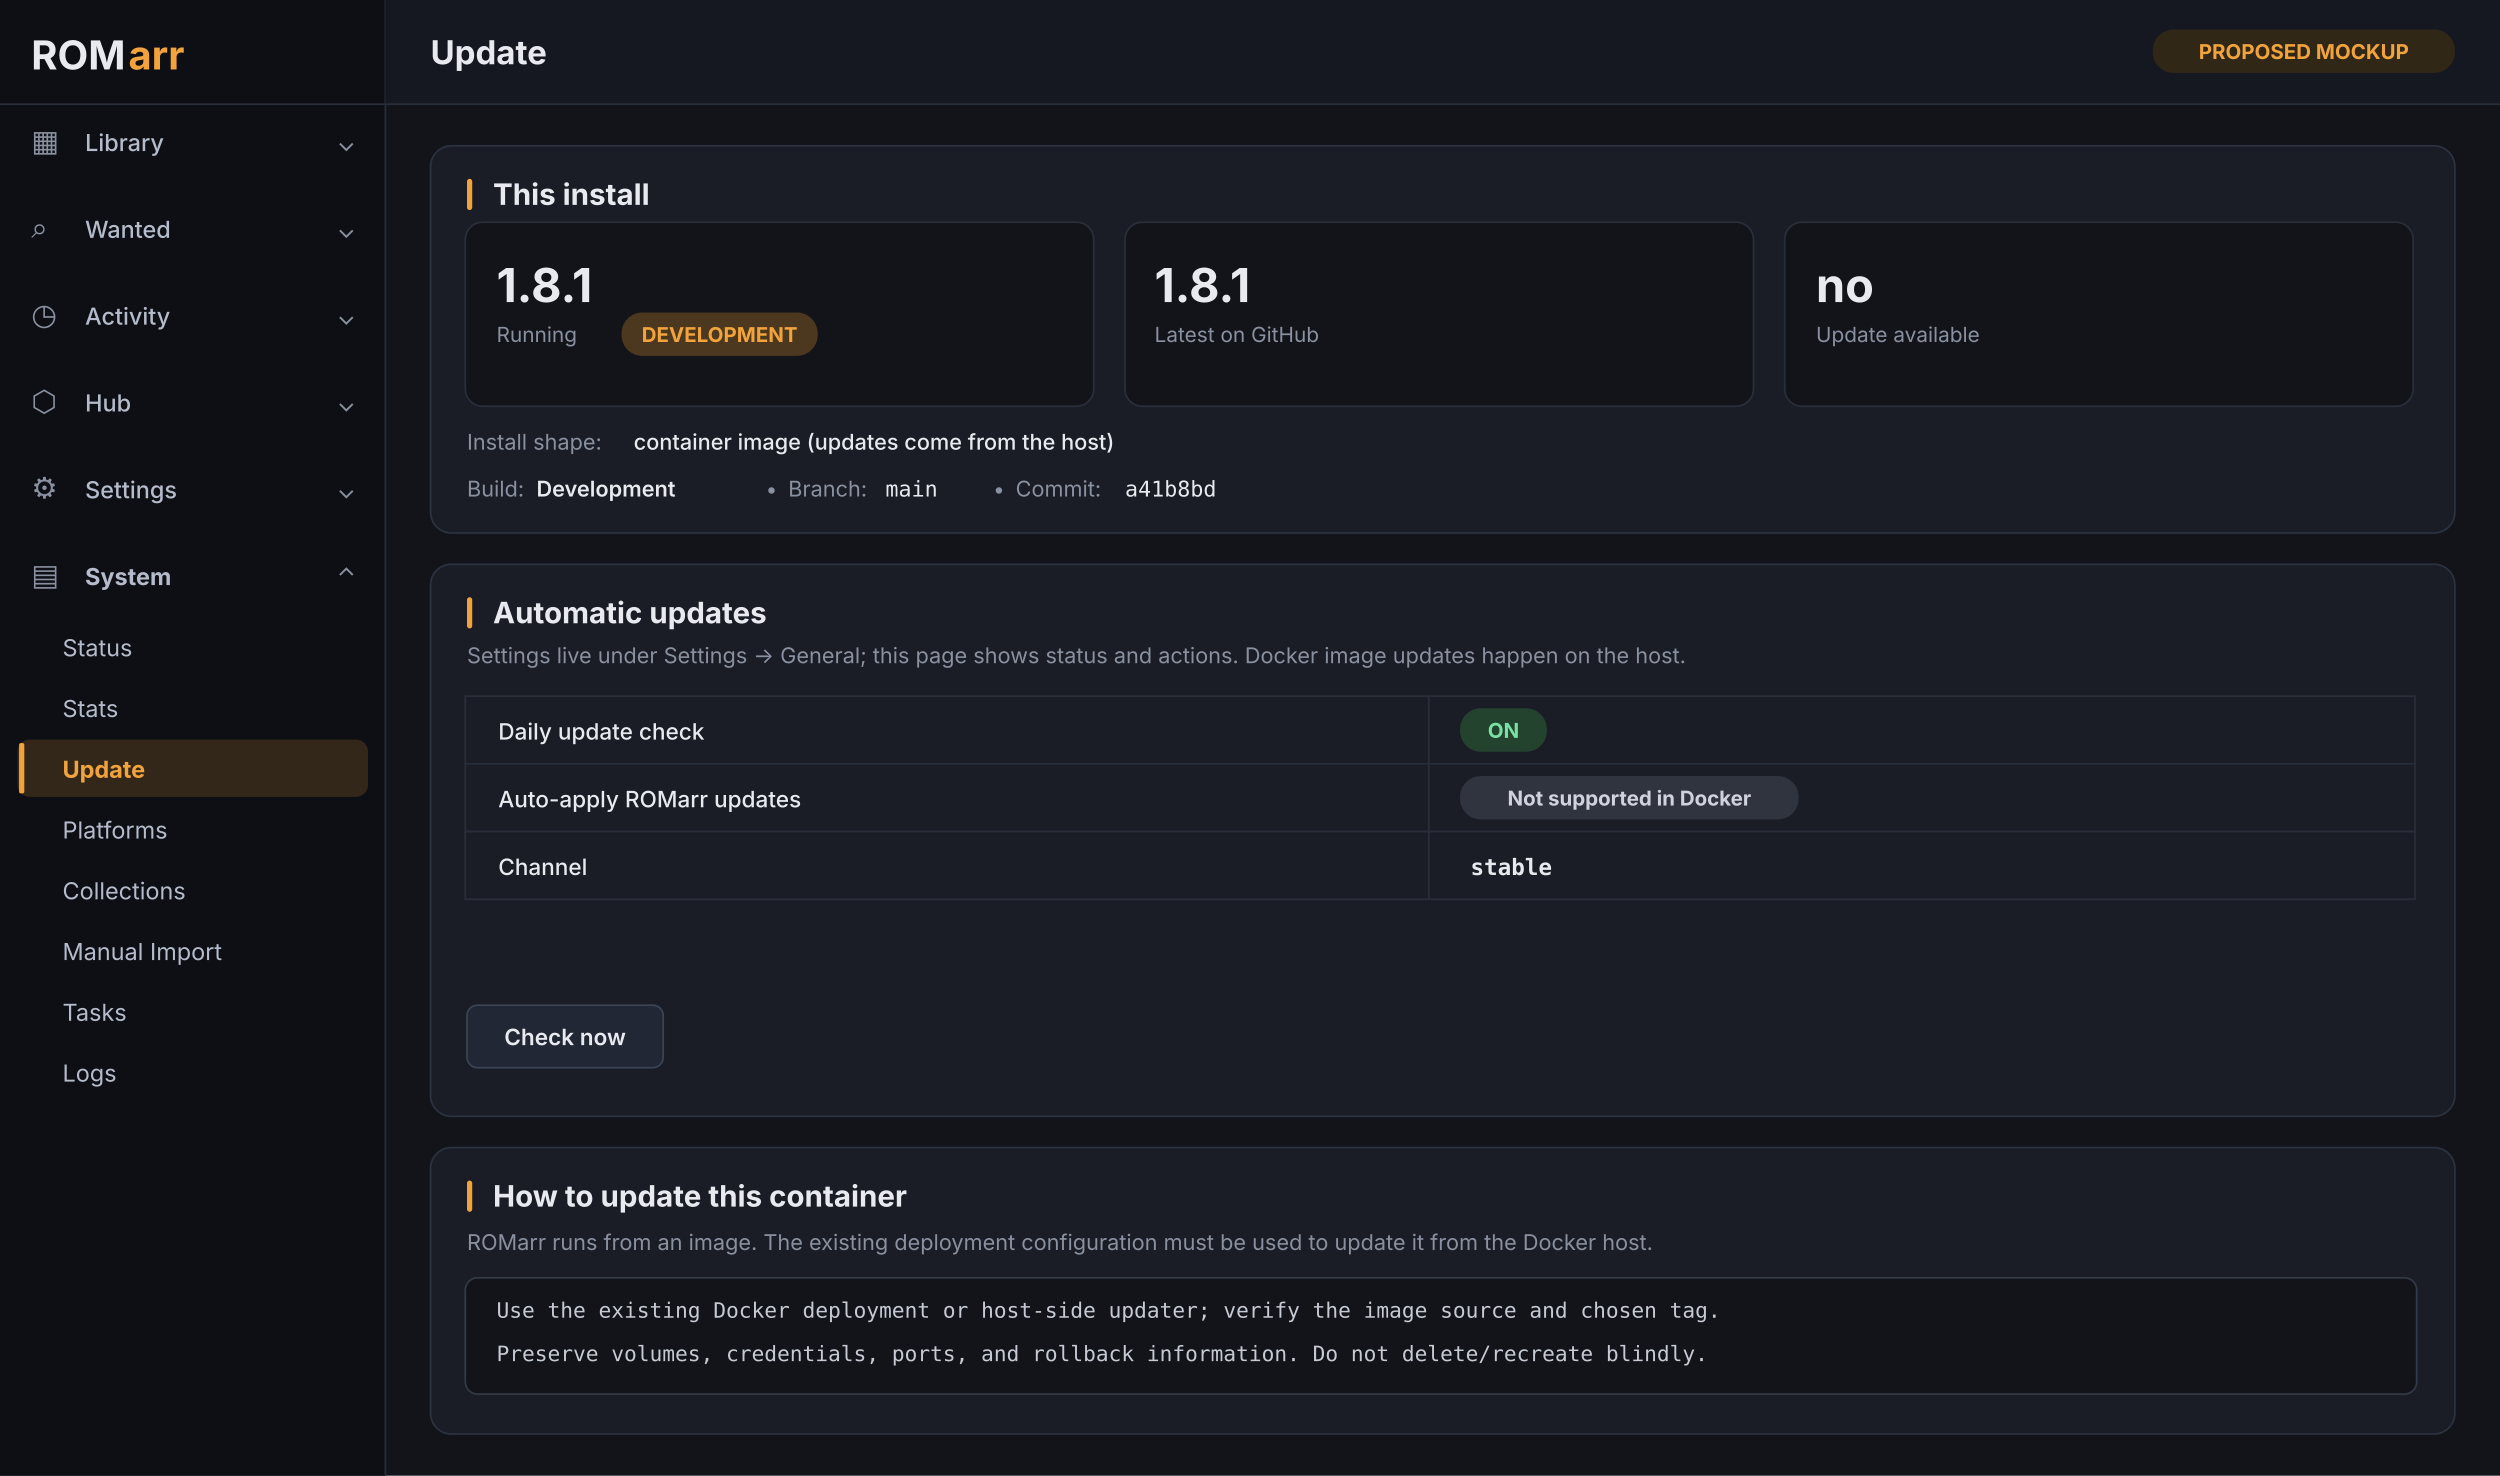
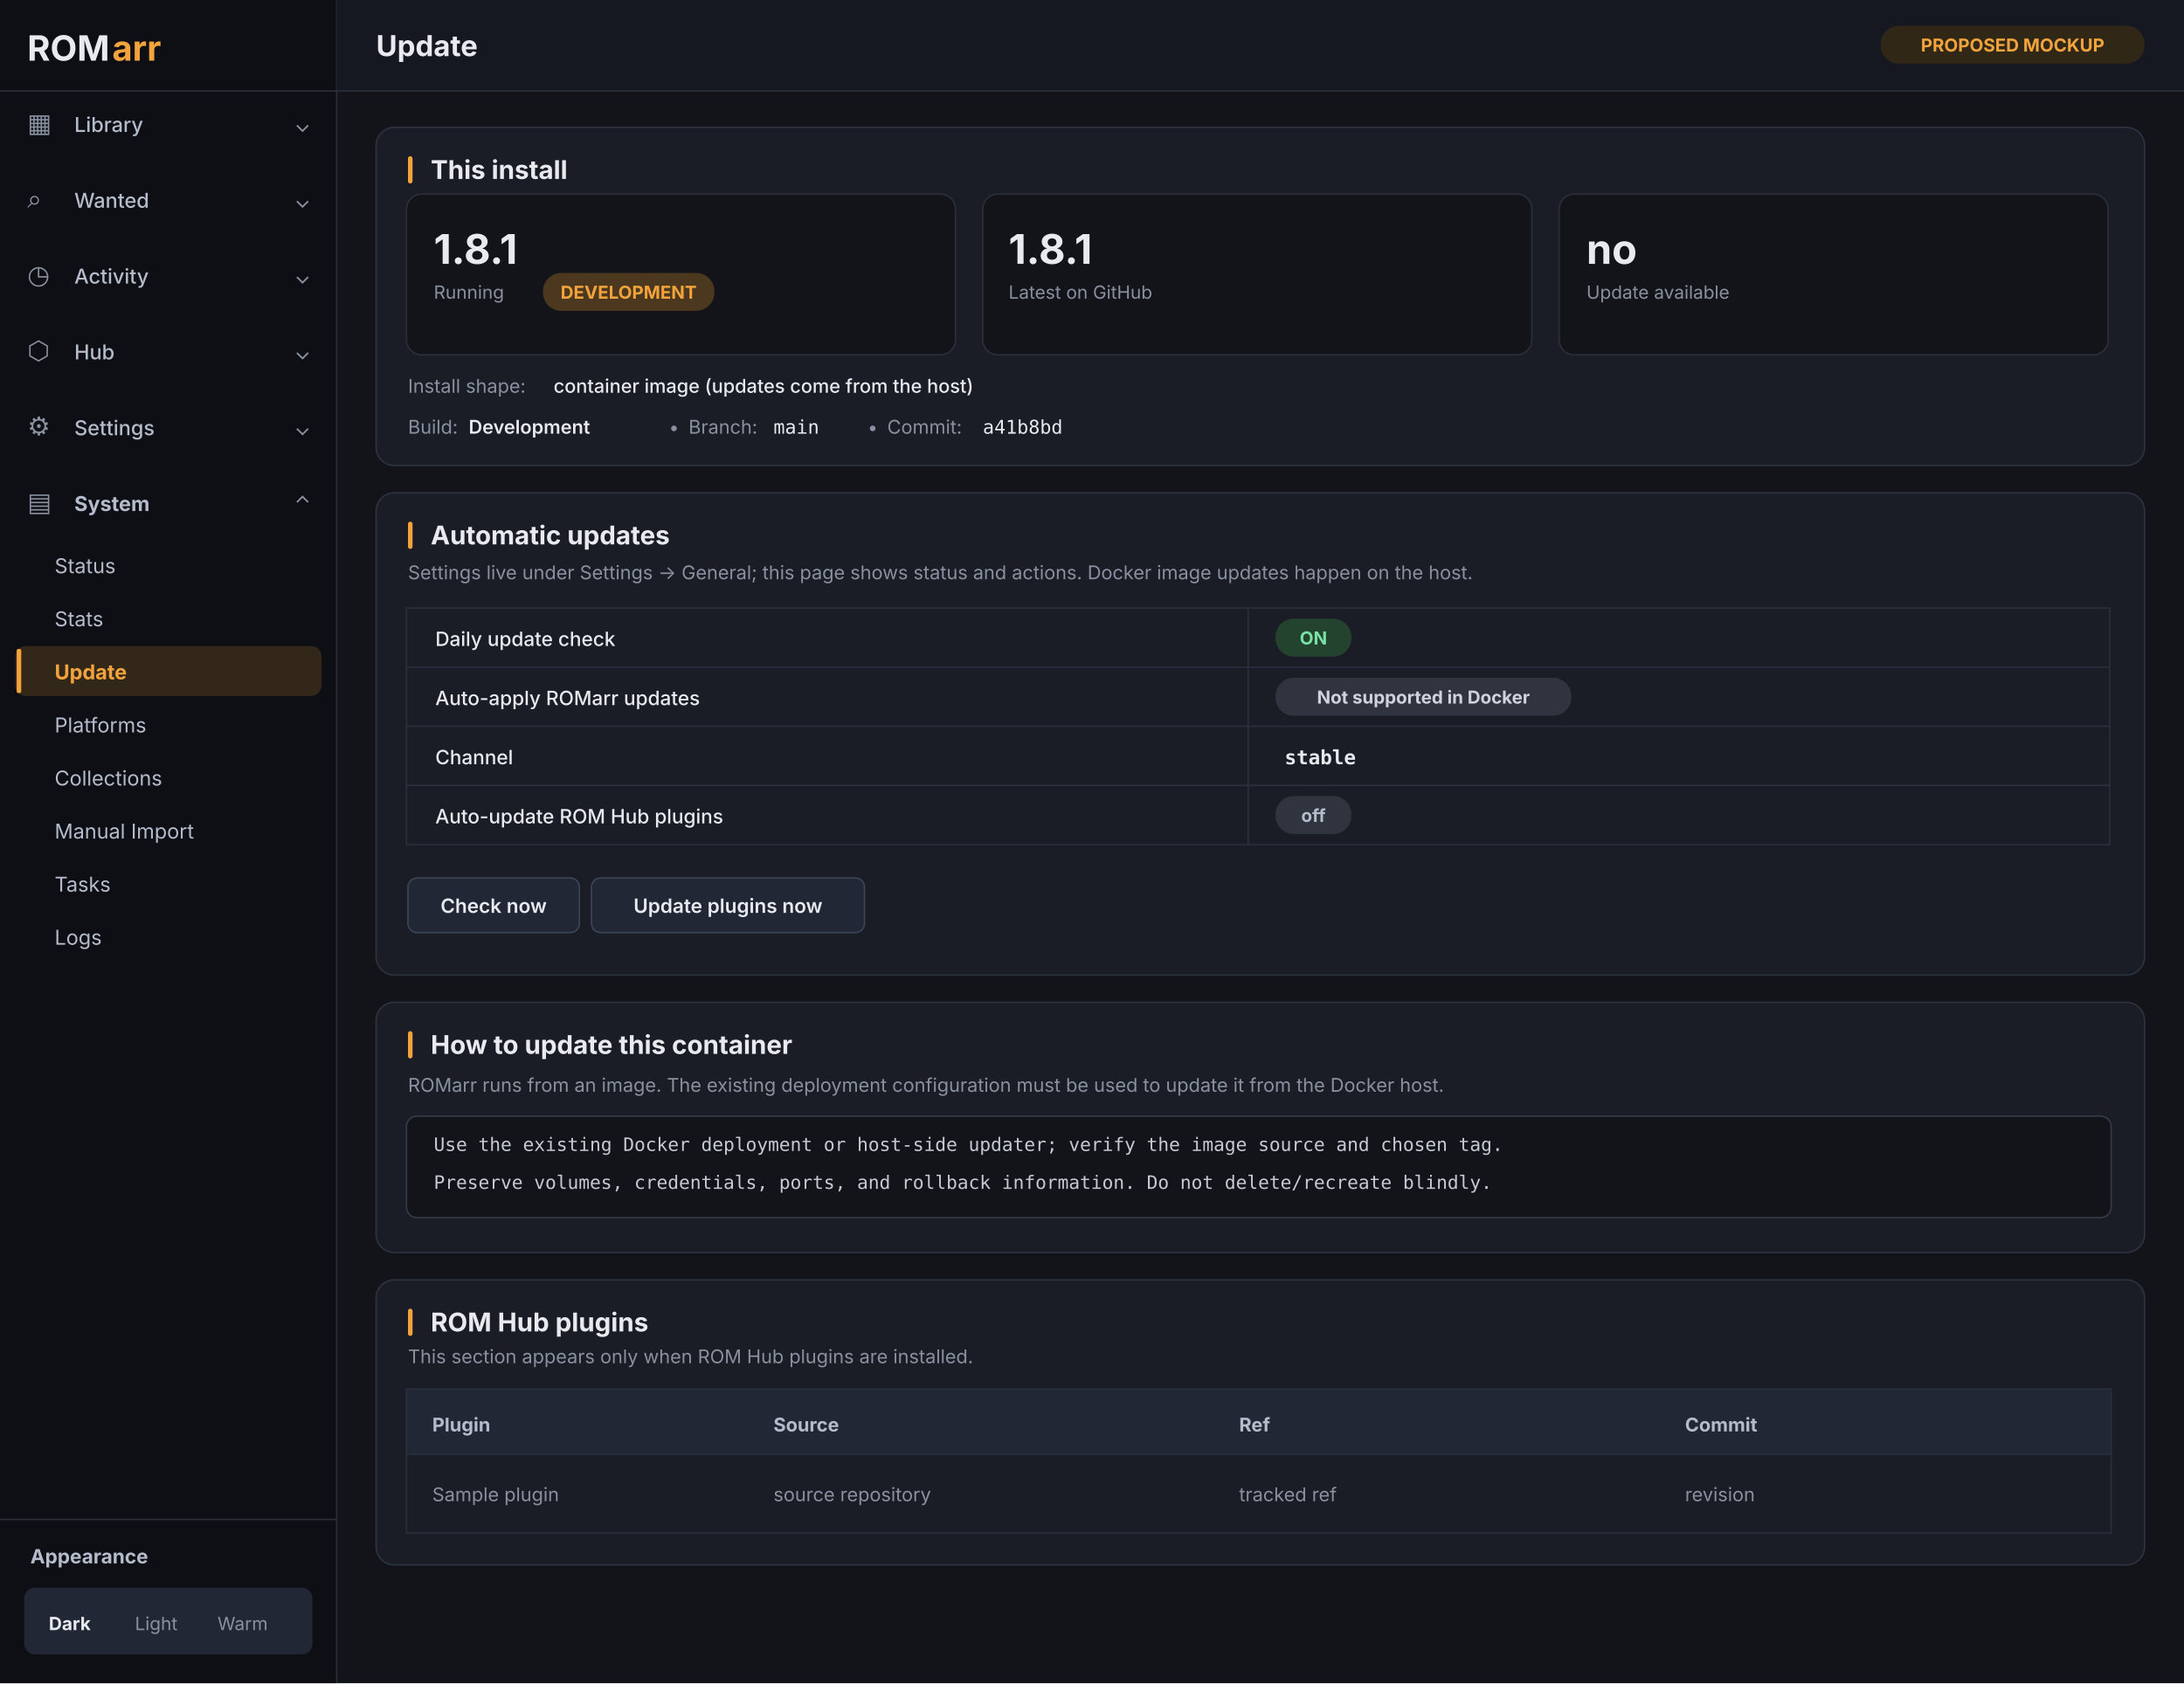
- <svg xmlns="http://www.w3.org/2000/svg" width="1440" height="850" viewBox="0 0 1440 850" role="img" aria-label="Proposed ROMarr System Update page; not a live screenshot">
-   <rect x="0" y="0" width="1440" height="850" rx="0" fill="#12141a" />
-   <rect x="0" y="0" width="222" height="850" rx="0" fill="#0d0f14" />
-   <path d="M222 0L222 850" stroke="#282e3a" />
+ <svg xmlns="http://www.w3.org/2000/svg" width="1440" height="1110" viewBox="0 0 1440 1110" role="img" aria-label="Proposed ROMarr System Update page; not a live screenshot">
+   <rect x="0" y="0" width="1440" height="1110" rx="0" fill="#12141a" />
+   <rect x="0" y="0" width="222" height="1110" rx="0" fill="#0d0f14" />
+   <path d="M222 0L222 1110" stroke="#282e3a" />
  <path d="M0 60L222 60" stroke="#282e3a" />
  <text x="18" y="40" font-family="Segoe UI,Inter,Arial,sans-serif" font-size="23" fill="#e8eaf0" font-weight="750">ROM</text>
  <text x="74" y="40" font-family="Segoe UI,Inter,Arial,sans-serif" font-size="23" fill="#f2a33c" font-weight="750">arr</text>
  <text x="18" y="87" font-family="Segoe UI,Inter,Arial,sans-serif" font-size="17" fill="#89909f" font-weight="400">▦</text>
  <text x="49" y="87" font-family="Segoe UI,Inter,Arial,sans-serif" font-size="13.5" fill="#b4bbca" font-weight="500">Library</text>
  <text x="194" y="87" font-family="Segoe UI,Inter,Arial,sans-serif" font-size="14" fill="#89909f" font-weight="400">⌄</text>
  <text x="18" y="137" font-family="Segoe UI,Inter,Arial,sans-serif" font-size="17" fill="#89909f" font-weight="400">⌕</text>
  <text x="49" y="137" font-family="Segoe UI,Inter,Arial,sans-serif" font-size="13.5" fill="#b4bbca" font-weight="500">Wanted</text>
  <text x="194" y="137" font-family="Segoe UI,Inter,Arial,sans-serif" font-size="14" fill="#89909f" font-weight="400">⌄</text>
  <text x="18" y="187" font-family="Segoe UI,Inter,Arial,sans-serif" font-size="17" fill="#89909f" font-weight="400">◷</text>
  <text x="49" y="187" font-family="Segoe UI,Inter,Arial,sans-serif" font-size="13.5" fill="#b4bbca" font-weight="500">Activity</text>
  <text x="194" y="187" font-family="Segoe UI,Inter,Arial,sans-serif" font-size="14" fill="#89909f" font-weight="400">⌄</text>
  <text x="18" y="237" font-family="Segoe UI,Inter,Arial,sans-serif" font-size="17" fill="#89909f" font-weight="400">⬡</text>
  <text x="49" y="237" font-family="Segoe UI,Inter,Arial,sans-serif" font-size="13.5" fill="#b4bbca" font-weight="500">Hub</text>
  <text x="194" y="237" font-family="Segoe UI,Inter,Arial,sans-serif" font-size="14" fill="#89909f" font-weight="400">⌄</text>
  <text x="18" y="287" font-family="Segoe UI,Inter,Arial,sans-serif" font-size="17" fill="#89909f" font-weight="400">⚙</text>
  <text x="49" y="287" font-family="Segoe UI,Inter,Arial,sans-serif" font-size="13.5" fill="#b4bbca" font-weight="500">Settings</text>
  <text x="194" y="287" font-family="Segoe UI,Inter,Arial,sans-serif" font-size="14" fill="#89909f" font-weight="400">⌄</text>
  <text x="18" y="337" font-family="Segoe UI,Inter,Arial,sans-serif" font-size="17" fill="#89909f" font-weight="400">▤</text>
  <text x="49" y="337" font-family="Segoe UI,Inter,Arial,sans-serif" font-size="13.5" fill="#b4bbca" font-weight="650">System</text>
  <text x="194" y="337" font-family="Segoe UI,Inter,Arial,sans-serif" font-size="14" fill="#89909f" font-weight="400">⌃</text>
  <text x="36" y="378" font-family="Segoe UI,Inter,Arial,sans-serif" font-size="13.5" fill="#b4bbca" font-weight="400">Status</text>
  <text x="36" y="413" font-family="Segoe UI,Inter,Arial,sans-serif" font-size="13.5" fill="#b4bbca" font-weight="400">Stats</text>
  <rect x="10" y="426" width="202" height="33" rx="7" fill="#332719" />
  <rect x="11" y="428" width="3" height="29" rx="1" fill="#f2a33c" />
  <text x="36" y="448" font-family="Segoe UI,Inter,Arial,sans-serif" font-size="13.5" fill="#f2a33c" font-weight="650">Update</text>
  <text x="36" y="483" font-family="Segoe UI,Inter,Arial,sans-serif" font-size="13.5" fill="#b4bbca" font-weight="400">Platforms</text>
  <text x="36" y="518" font-family="Segoe UI,Inter,Arial,sans-serif" font-size="13.5" fill="#b4bbca" font-weight="400">Collections</text>
  <text x="36" y="553" font-family="Segoe UI,Inter,Arial,sans-serif" font-size="13.5" fill="#b4bbca" font-weight="400">Manual Import</text>
  <text x="36" y="588" font-family="Segoe UI,Inter,Arial,sans-serif" font-size="13.5" fill="#b4bbca" font-weight="400">Tasks</text>
  <text x="36" y="623" font-family="Segoe UI,Inter,Arial,sans-serif" font-size="13.5" fill="#b4bbca" font-weight="400">Logs</text>
  <path d="M0 1002L222 1002" stroke="#282e3a" />
  <text x="20" y="1031" font-family="Segoe UI,Inter,Arial,sans-serif" font-size="13" fill="#b4bbca" font-weight="650">Appearance</text>
  <rect x="16" y="1047" width="190" height="44" rx="7" fill="#212734" />
  <text x="46" y="1075" font-family="Segoe UI,Inter,Arial,sans-serif" font-size="12" fill="#e8eaf0" font-weight="650" text-anchor="middle">Dark</text>
  <text x="103" y="1075" font-family="Segoe UI,Inter,Arial,sans-serif" font-size="12" fill="#89909f" font-weight="400" text-anchor="middle">Light</text>
  <text x="160" y="1075" font-family="Segoe UI,Inter,Arial,sans-serif" font-size="12" fill="#89909f" font-weight="400" text-anchor="middle">Warm</text>
  <rect x="222" y="0" width="1218" height="60" rx="0" fill="#151820" />
  <path d="M222 60L1440 60" stroke="#282e3a" />
  <text x="248" y="37" font-family="Segoe UI,Inter,Arial,sans-serif" font-size="19" fill="#e8eaf0" font-weight="650">Update</text>
  <rect x="1240" y="17" width="174" height="25" rx="12" fill="#302717" />
  <text x="1327" y="34" font-family="Segoe UI,Inter,Arial,sans-serif" font-size="11.8" fill="#f2a33c" font-weight="650" text-anchor="middle">PROPOSED MOCKUP</text>
  <rect x="248" y="84" width="1166" height="223" rx="12" fill="#1a1d25" stroke="#2b3240" stroke-width="1" />
  <rect x="269" y="103" width="3" height="18" rx="1.5" fill="#f2a33c" />
  <text x="284" y="118" font-family="Segoe UI,Inter,Arial,sans-serif" font-size="17" fill="#e8eaf0" font-weight="650">This install</text>
  <rect x="268" y="128" width="362" height="106" rx="10" fill="#12141a" stroke="#282e3a" stroke-width="1" />
  <rect x="648" y="128" width="362" height="106" rx="10" fill="#12141a" stroke="#282e3a" stroke-width="1" />
  <rect x="1028" y="128" width="362" height="106" rx="10" fill="#12141a" stroke="#282e3a" stroke-width="1" />
  <text x="286" y="174" font-family="Segoe UI,Inter,Arial,sans-serif" font-size="27" fill="#e8eaf0" font-weight="650">1.8.1</text>
  <text x="286" y="197" font-family="Segoe UI,Inter,Arial,sans-serif" font-size="12" fill="#89909f" font-weight="400">Running</text>
  <rect x="358" y="180" width="113" height="25" rx="12" fill="#4b381e" />
  <text x="414.5" y="197" font-family="Segoe UI,Inter,Arial,sans-serif" font-size="11.8" fill="#f2a33c" font-weight="650" text-anchor="middle">DEVELOPMENT</text>
  <text x="665" y="174" font-family="Segoe UI,Inter,Arial,sans-serif" font-size="27" fill="#e8eaf0" font-weight="650">1.8.1</text>
  <text x="665" y="197" font-family="Segoe UI,Inter,Arial,sans-serif" font-size="12" fill="#89909f" font-weight="400">Latest on GitHub</text>
  <text x="1046" y="174" font-family="Segoe UI,Inter,Arial,sans-serif" font-size="27" fill="#e8eaf0" font-weight="650">no</text>
  <text x="1046" y="197" font-family="Segoe UI,Inter,Arial,sans-serif" font-size="12" fill="#89909f" font-weight="400">Update available</text>
  <text x="269" y="259" font-family="Segoe UI,Inter,Arial,sans-serif" font-size="12.5" fill="#89909f" font-weight="400">Install shape:</text>
  <text x="365" y="259" font-family="Segoe UI,Inter,Arial,sans-serif" font-size="12.5" fill="#e8eaf0" font-weight="500">container image (updates come from the host)</text>
  <text x="269" y="286" font-family="Segoe UI,Inter,Arial,sans-serif" font-size="12.5" fill="#89909f" font-weight="400">Build:</text>
  <text x="309" y="286" font-family="Segoe UI,Inter,Arial,sans-serif" font-size="12.5" fill="#e8eaf0" font-weight="600">Development</text>
  <text x="441" y="286" font-family="Segoe UI,Inter,Arial,sans-serif" font-size="12" fill="#89909f" font-weight="400">•</text>
  <text x="454" y="286" font-family="Segoe UI,Inter,Arial,sans-serif" font-size="12.5" fill="#89909f" font-weight="400">Branch:</text>
  <text x="510" y="286" font-family="Consolas,monospace" font-size="12.5" fill="#e8eaf0" font-weight="500">main</text>
  <text x="572" y="286" font-family="Segoe UI,Inter,Arial,sans-serif" font-size="12" fill="#89909f" font-weight="400">•</text>
  <text x="585" y="286" font-family="Segoe UI,Inter,Arial,sans-serif" font-size="12.5" fill="#89909f" font-weight="400">Commit:</text>
  <text x="648" y="286" font-family="Consolas,monospace" font-size="12.5" fill="#e8eaf0" font-weight="500">a41b8bd</text>
  <rect x="248" y="325" width="1166" height="318" rx="12" fill="#1a1d25" stroke="#2b3240" stroke-width="1" />
  <rect x="269" y="344" width="3" height="18" rx="1.5" fill="#f2a33c" />
  <text x="284" y="359" font-family="Segoe UI,Inter,Arial,sans-serif" font-size="17" fill="#e8eaf0" font-weight="650">Automatic updates</text>
  <text x="269" y="382" font-family="Segoe UI,Inter,Arial,sans-serif" font-size="12.5" fill="#89909f" font-weight="400">Settings live under Settings → General; this page shows status and actions. Docker image updates happen on the host.</text>
  <rect x="268" y="401" width="1123" height="39" rx="0" fill="#1a1d25" stroke="#282e3a" stroke-width="1" />
  <text x="287" y="426" font-family="Segoe UI,Inter,Arial,sans-serif" font-size="13" fill="#e8eaf0" font-weight="500">Daily update check</text>
  <rect x="841" y="408" width="50" height="25" rx="12" fill="#23432f" />
  <text x="866" y="425" font-family="Segoe UI,Inter,Arial,sans-serif" font-size="11.8" fill="#79e1a4" font-weight="650" text-anchor="middle">ON</text>
  <rect x="268" y="440" width="1123" height="39" rx="0" fill="#1a1d25" stroke="#282e3a" stroke-width="1" />
  <text x="287" y="465" font-family="Segoe UI,Inter,Arial,sans-serif" font-size="13" fill="#e8eaf0" font-weight="500">Auto-apply ROMarr updates</text>
  <rect x="841" y="447" width="195" height="25" rx="12" fill="#30343e" />
  <text x="938.5" y="464" font-family="Segoe UI,Inter,Arial,sans-serif" font-size="11.8" fill="#d0d3dd" font-weight="650" text-anchor="middle">Not supported in Docker</text>
  <rect x="268" y="479" width="1123" height="39" rx="0" fill="#1a1d25" stroke="#282e3a" stroke-width="1" />
  <text x="287" y="504" font-family="Segoe UI,Inter,Arial,sans-serif" font-size="13" fill="#e8eaf0" font-weight="500">Channel</text>
  <text x="847" y="504" font-family="Consolas,monospace" font-size="13" fill="#e8eaf0" font-weight="550">stable</text>
-   <path d="M823 401L823 518" stroke="#282e3a" />
+   <rect x="268" y="518" width="1123" height="39" rx="0" fill="#1a1d25" stroke="#282e3a" stroke-width="1" />
+   <text x="287" y="543" font-family="Segoe UI,Inter,Arial,sans-serif" font-size="13" fill="#e8eaf0" font-weight="500">Auto-update ROM Hub plugins</text>
+   <rect x="841" y="525" width="50" height="25" rx="12" fill="#30343e" />
+   <text x="866" y="542" font-family="Segoe UI,Inter,Arial,sans-serif" font-size="11.8" fill="#b4bbca" font-weight="650" text-anchor="middle">off</text>
+   <path d="M823 401L823 557" stroke="#282e3a" />
  <rect x="269" y="579" width="113" height="36" rx="6" fill="#212734" stroke="#3b4454" stroke-width="1" />
  <text x="325.5" y="602" font-family="Segoe UI,Inter,Arial,sans-serif" font-size="13" fill="#e8eaf0" font-weight="600" text-anchor="middle">Check now</text>
+   <rect x="390" y="579" width="180" height="36" rx="6" fill="#212734" stroke="#3b4454" stroke-width="1" />
+   <text x="480" y="602" font-family="Segoe UI,Inter,Arial,sans-serif" font-size="13" fill="#e8eaf0" font-weight="600" text-anchor="middle">Update plugins now</text>
  <rect x="248" y="661" width="1166" height="165" rx="12" fill="#1a1d25" stroke="#2b3240" stroke-width="1" />
  <rect x="269" y="680" width="3" height="18" rx="1.5" fill="#f2a33c" />
  <text x="284" y="695" font-family="Segoe UI,Inter,Arial,sans-serif" font-size="17" fill="#e8eaf0" font-weight="650">How to update this container</text>
  <text x="269" y="720" font-family="Segoe UI,Inter,Arial,sans-serif" font-size="12.5" fill="#89909f" font-weight="400">ROMarr runs from an image. The existing deployment configuration must be used to update it from the Docker host.</text>
  <rect x="268" y="736" width="1124" height="67" rx="7" fill="#12141a" stroke="#323a47" stroke-width="1" />
  <text x="286" y="759" font-family="Consolas,monospace" font-size="12.2" fill="#c6cad4" font-weight="400">Use the existing Docker deployment or host-side updater; verify the image source and chosen tag.</text>
  <text x="286" y="784" font-family="Consolas,monospace" font-size="12.2" fill="#c6cad4" font-weight="400">Preserve volumes, credentials, ports, and rollback information. Do not delete/recreate blindly.</text>
+   <rect x="248" y="844" width="1166" height="188" rx="12" fill="#1a1d25" stroke="#2b3240" stroke-width="1" />
+   <rect x="269" y="863" width="3" height="18" rx="1.5" fill="#f2a33c" />
+   <text x="284" y="878" font-family="Segoe UI,Inter,Arial,sans-serif" font-size="17" fill="#e8eaf0" font-weight="650">ROM Hub plugins</text>
+   <text x="269" y="899" font-family="Segoe UI,Inter,Arial,sans-serif" font-size="12.5" fill="#89909f" font-weight="400">This section appears only when ROM Hub plugins are installed.</text>
+   <rect x="268" y="916" width="1124" height="43" rx="0" fill="#212734" stroke="#282e3a" stroke-width="1" />
+   <text x="285" y="944" font-family="Segoe UI,Inter,Arial,sans-serif" font-size="12.5" fill="#b4bbca" font-weight="650">Plugin</text>
+   <text x="510" y="944" font-family="Segoe UI,Inter,Arial,sans-serif" font-size="12.5" fill="#b4bbca" font-weight="650">Source</text>
+   <text x="817" y="944" font-family="Segoe UI,Inter,Arial,sans-serif" font-size="12.5" fill="#b4bbca" font-weight="650">Ref</text>
+   <text x="1111" y="944" font-family="Segoe UI,Inter,Arial,sans-serif" font-size="12.5" fill="#b4bbca" font-weight="650">Commit</text>
+   <rect x="268" y="959" width="1124" height="52" rx="0" fill="#1a1d25" stroke="#282e3a" stroke-width="1" />
+   <text x="285" y="990" font-family="Segoe UI,Inter,Arial,sans-serif" font-size="12.5" fill="#89909f" font-weight="400">Sample plugin</text>
+   <text x="510" y="990" font-family="Segoe UI,Inter,Arial,sans-serif" font-size="12.5" fill="#89909f" font-weight="400">source repository</text>
+   <text x="817" y="990" font-family="Segoe UI,Inter,Arial,sans-serif" font-size="12.5" fill="#89909f" font-weight="400">tracked ref</text>
+   <text x="1111" y="990" font-family="Segoe UI,Inter,Arial,sans-serif" font-size="12.5" fill="#89909f" font-weight="400">revision</text>
</svg>
